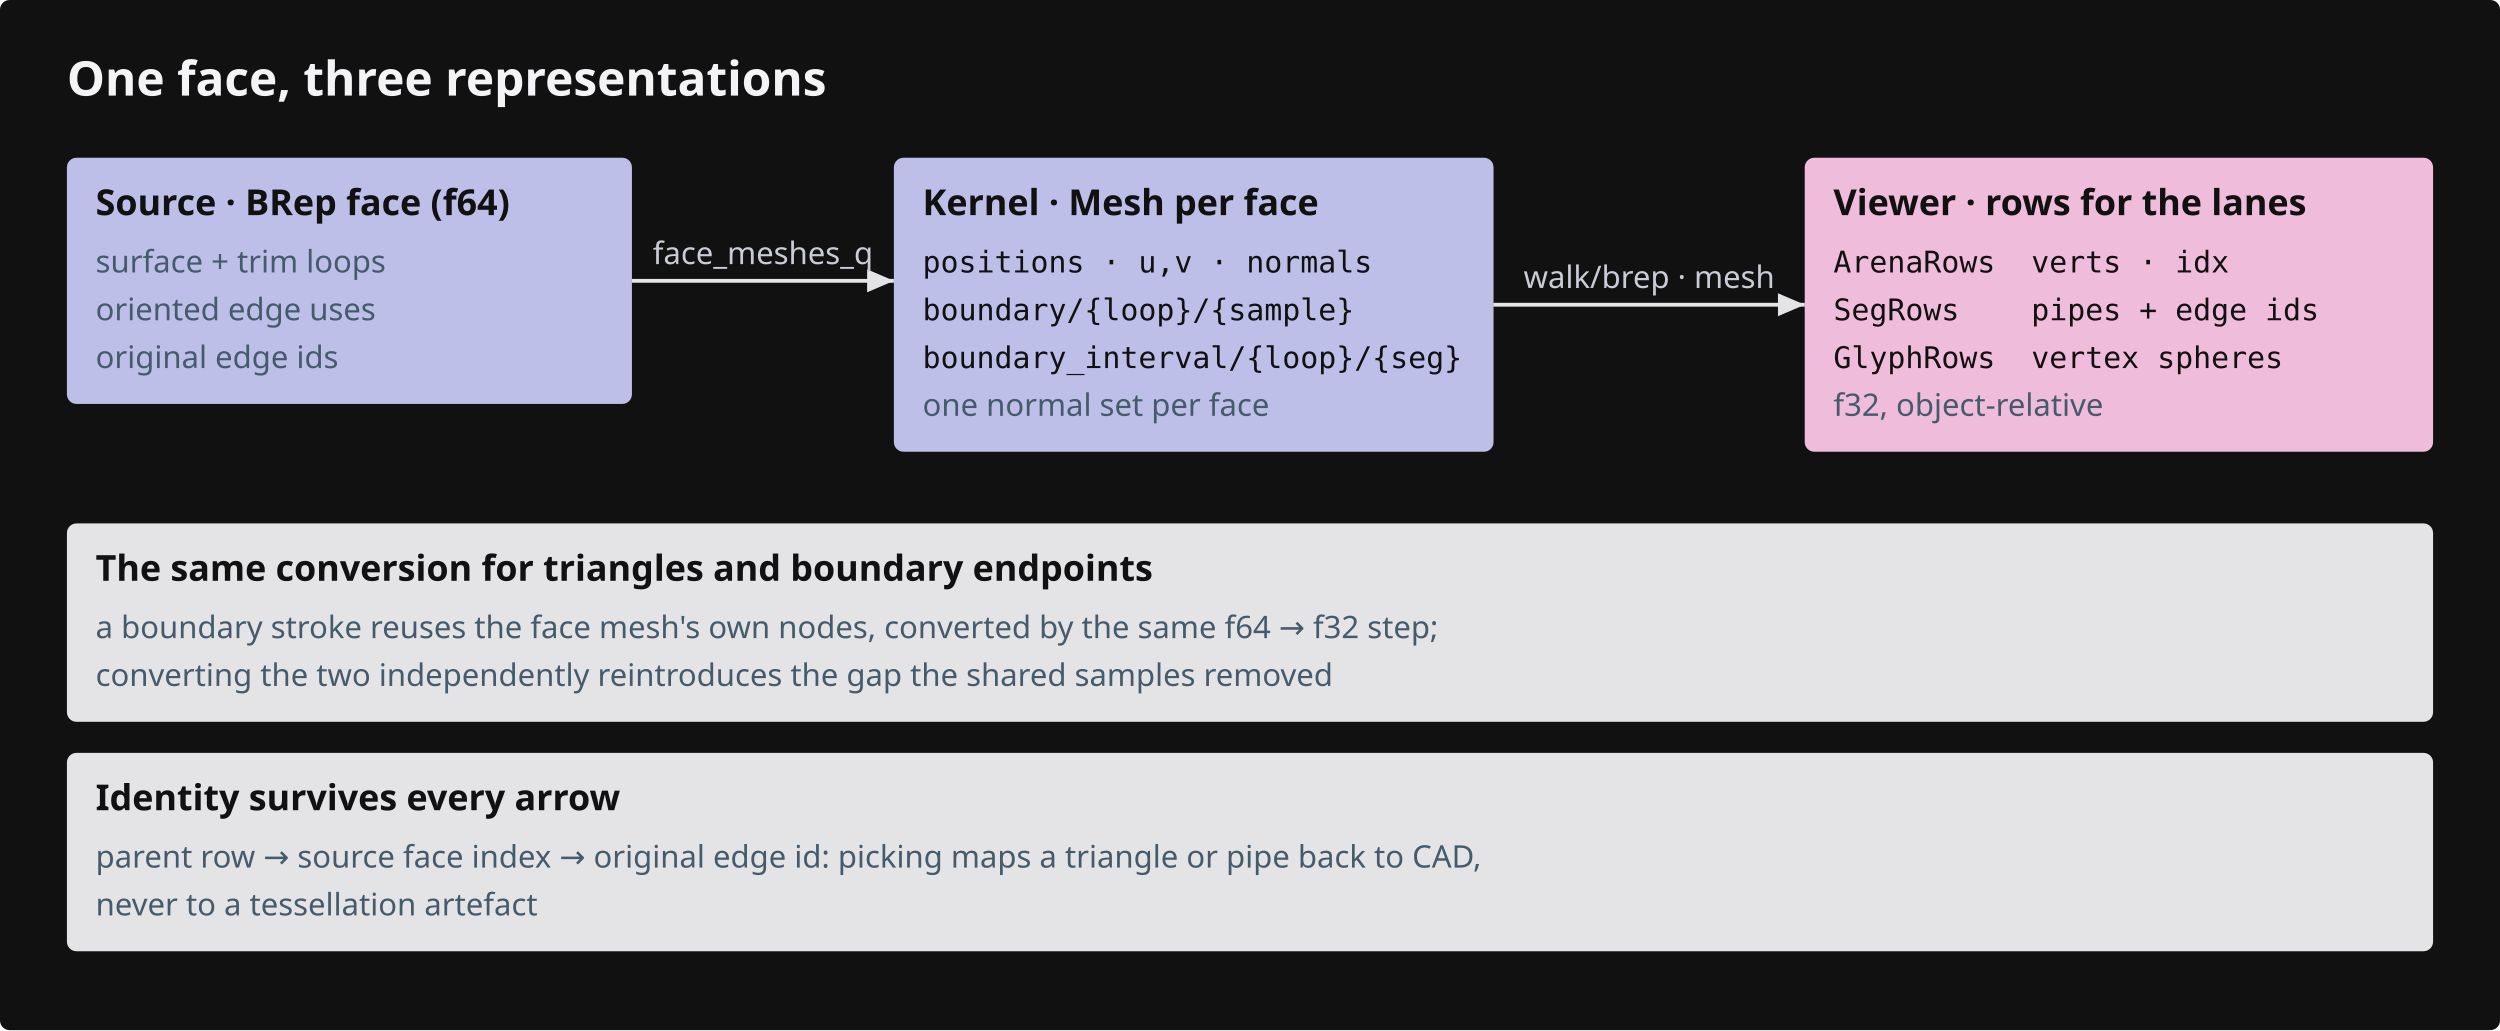
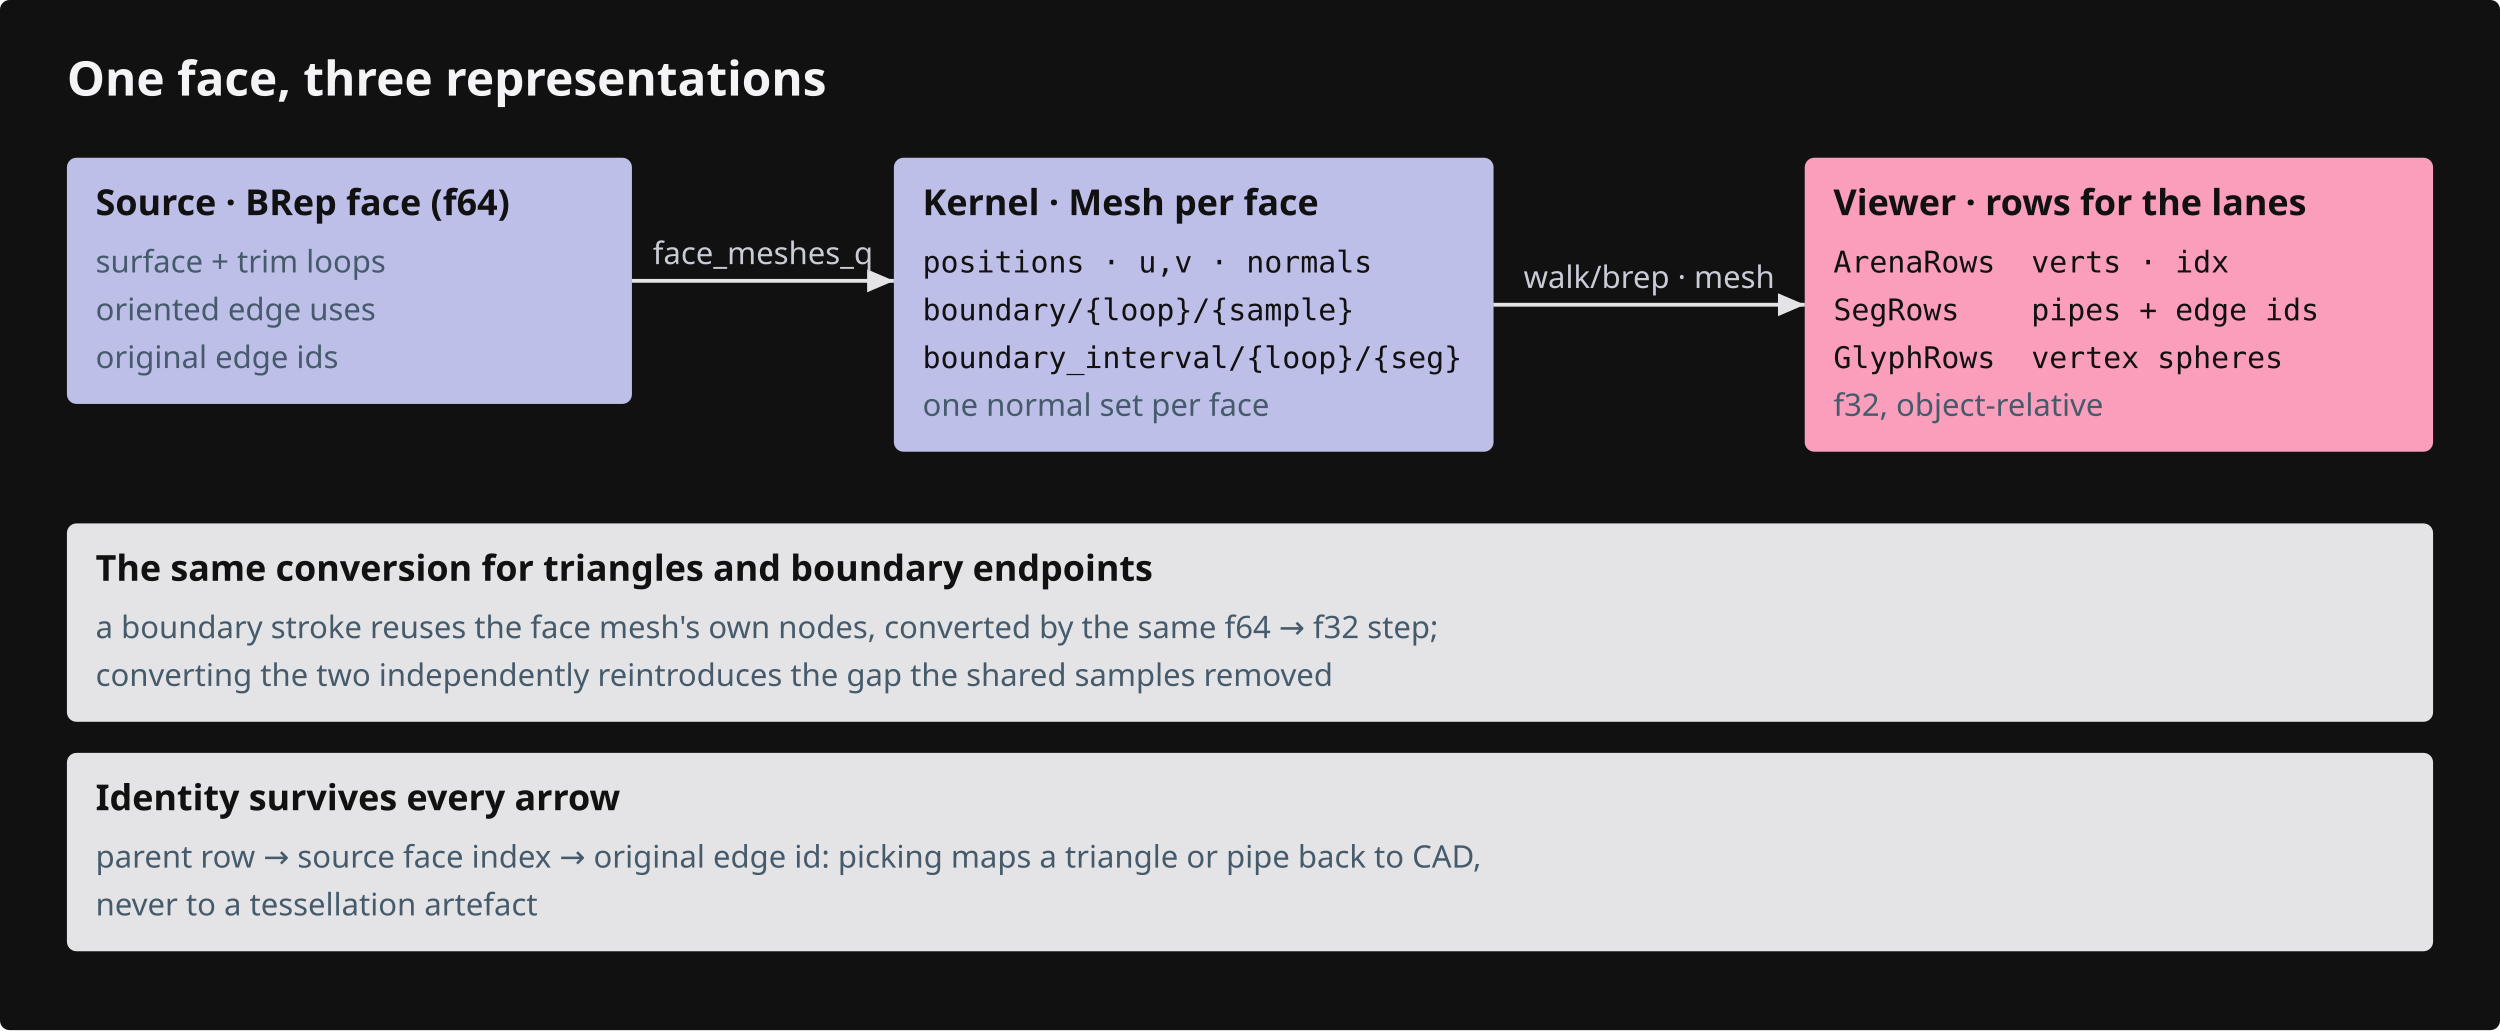
<svg xmlns="http://www.w3.org/2000/svg" viewBox="0 0 1046 431" role="img" aria-labelledby="t d">
  <defs>
    <marker id="a" markerWidth="9" markerHeight="9" refX="7" refY="3" orient="auto">
      <path d="M0,0 L7,3 L0,6" fill="#e4e4e7" />
    </marker>
  </defs>
  <style>text{font-family:system-ui,sans-serif;fill:#f4f4f6;font-size:13px}.h{font-size:20px;font-weight:700}.l{font-size:15px;font-weight:650}.s{font-size:13px;fill:#c9ccd6}.m{font-family:"DejaVu Sans Mono","Liberation Mono",monospace;font-size:12.5px;fill:#f4f4f6}.ar{fill:none;stroke:#e4e4e7;stroke-width:1.6;marker-end:url(#a)}.dash{fill:none;stroke:#e07a26;stroke-width:1.8;stroke-dasharray:7 5}</style>
  <rect width="100%" height="100%" rx="4" fill="#111111" />
  <text class="h" xml:space="preserve" x="28.0" y="40.0" textLength="317.6" lengthAdjust="spacingAndGlyphs">One face, three representations</text>
  <rect data-box="0" x="28.0" y="66.0" width="236.4" height="103.0" rx="4" fill="#bdbfe8" stroke="#bdbfe8" stroke-width="0" />
  <text class="l" xml:space="preserve" x="40.0" y="90.0" style="fill:#111111" data-box="0" textLength="173.4" lengthAdjust="spacingAndGlyphs">Source · BRep face (f64)</text>
  <text class="s" xml:space="preserve" x="40.0" y="114.0" style="fill:#455b6b" data-box="0" textLength="121.8" lengthAdjust="spacingAndGlyphs">surface + trim loops</text>
  <text class="s" xml:space="preserve" x="40.0" y="134.0" style="fill:#455b6b" data-box="0" textLength="117.6" lengthAdjust="spacingAndGlyphs">oriented edge uses</text>
  <text class="s" xml:space="preserve" x="40.0" y="154.0" style="fill:#455b6b" data-box="0" textLength="102.0" lengthAdjust="spacingAndGlyphs">original edge ids</text>
  <rect data-box="1" x="374.0" y="66.0" width="250.9" height="123.0" rx="4" fill="#bdbfe8" stroke="#bdbfe8" stroke-width="0" />
  <text class="l" xml:space="preserve" x="386.0" y="90.0" style="fill:#111111" data-box="1" textLength="166.1" lengthAdjust="spacingAndGlyphs">Kernel · Mesh per face</text>
  <text class="m" xml:space="preserve" x="386.0" y="114.0" style="fill:#111111" data-box="1" textLength="188.0" lengthAdjust="spacingAndGlyphs">positions · u,v · normals</text>
  <text class="m" xml:space="preserve" x="386.0" y="134.0" style="fill:#111111" data-box="1" textLength="180.5" lengthAdjust="spacingAndGlyphs">boundary/{loop}/{sample}</text>
  <text class="m" xml:space="preserve" x="386.0" y="154.0" style="fill:#111111" data-box="1" textLength="225.6" lengthAdjust="spacingAndGlyphs">boundary_interval/{loop}/{seg}</text>
  <text class="s" xml:space="preserve" x="386.0" y="174.0" style="fill:#455b6b" data-box="1" textLength="145.0" lengthAdjust="spacingAndGlyphs">one normal set per face</text>
-   <rect data-box="2" x="755.1" y="66.0" width="262.9" height="123.0" rx="4" fill="#f0bcdb" stroke="#f0bcdb" stroke-width="0" />
+   <rect data-box="2" x="755.1" y="66.0" width="262.9" height="123.0" rx="4" fill="#fa9ebc" stroke="#fa9ebc" stroke-width="0" />
  <text class="l" xml:space="preserve" x="767.1" y="90.0" style="fill:#111111" data-box="2" textLength="198.3" lengthAdjust="spacingAndGlyphs">Viewer · rows for the lanes</text>
  <text class="m" xml:space="preserve" x="767.1" y="114.0" style="fill:#111111" data-box="2" textLength="165.9" lengthAdjust="spacingAndGlyphs">ArenaRows  verts · idx</text>
  <text class="m" xml:space="preserve" x="767.1" y="134.0" style="fill:#111111" data-box="2" textLength="203.0" lengthAdjust="spacingAndGlyphs">SegRows    pipes + edge ids</text>
  <text class="m" xml:space="preserve" x="767.1" y="154.0" style="fill:#111111" data-box="2" textLength="188.0" lengthAdjust="spacingAndGlyphs">GlyphRows  vertex spheres</text>
  <text class="s" xml:space="preserve" x="767.1" y="174.0" style="fill:#455b6b" data-box="2" textLength="112.9" lengthAdjust="spacingAndGlyphs">f32, object-relative</text>
  <path class="ar" d="M264.4,117.5 L374.0,117.5" />
  <text class="s" xml:space="preserve" x="319.2" y="110.5" text-anchor="middle" textLength="92.2" lengthAdjust="spacingAndGlyphs">face_meshes_q</text>
  <path class="ar" d="M624.8,127.5 L755.1,127.5" />
  <text class="s" xml:space="preserve" x="690.0" y="120.5" text-anchor="middle" textLength="105.0" lengthAdjust="spacingAndGlyphs">walk/brep · mesh</text>
  <rect data-box="3" x="28.0" y="219.0" width="990.0" height="83.0" rx="4" fill="#e4e4e7" stroke="#e4e4e7" stroke-width="0" />
  <text class="l" xml:space="preserve" x="40.0" y="243.0" style="fill:#111111" data-box="3" textLength="442.4" lengthAdjust="spacingAndGlyphs">The same conversion for triangles and boundary endpoints</text>
  <text class="s" xml:space="preserve" x="40.0" y="267.0" style="fill:#455b6b" data-box="3" textLength="563.5" lengthAdjust="spacingAndGlyphs">a boundary stroke reuses the face mesh's own nodes, converted by the same f64 → f32 step;</text>
  <text class="s" xml:space="preserve" x="40.0" y="287.0" style="fill:#455b6b" data-box="3" textLength="517.4" lengthAdjust="spacingAndGlyphs">converting the two independently reintroduces the gap the shared samples removed</text>
  <rect data-box="4" x="28.0" y="315.0" width="990.0" height="83.0" rx="4" fill="#e4e4e7" stroke="#e4e4e7" stroke-width="0" />
  <text class="l" xml:space="preserve" x="40.0" y="339.0" style="fill:#111111" data-box="4" textLength="219.8" lengthAdjust="spacingAndGlyphs">Identity survives every arrow</text>
  <text class="s" xml:space="preserve" x="40.0" y="363.0" style="fill:#455b6b" data-box="4" textLength="583.7" lengthAdjust="spacingAndGlyphs">parent row → source face index → original edge id: picking maps a triangle or pipe back to CAD,</text>
  <text class="s" xml:space="preserve" x="40.0" y="383.0" style="fill:#455b6b" data-box="4" textLength="185.5" lengthAdjust="spacingAndGlyphs">never to a tessellation artefact</text>
</svg>
